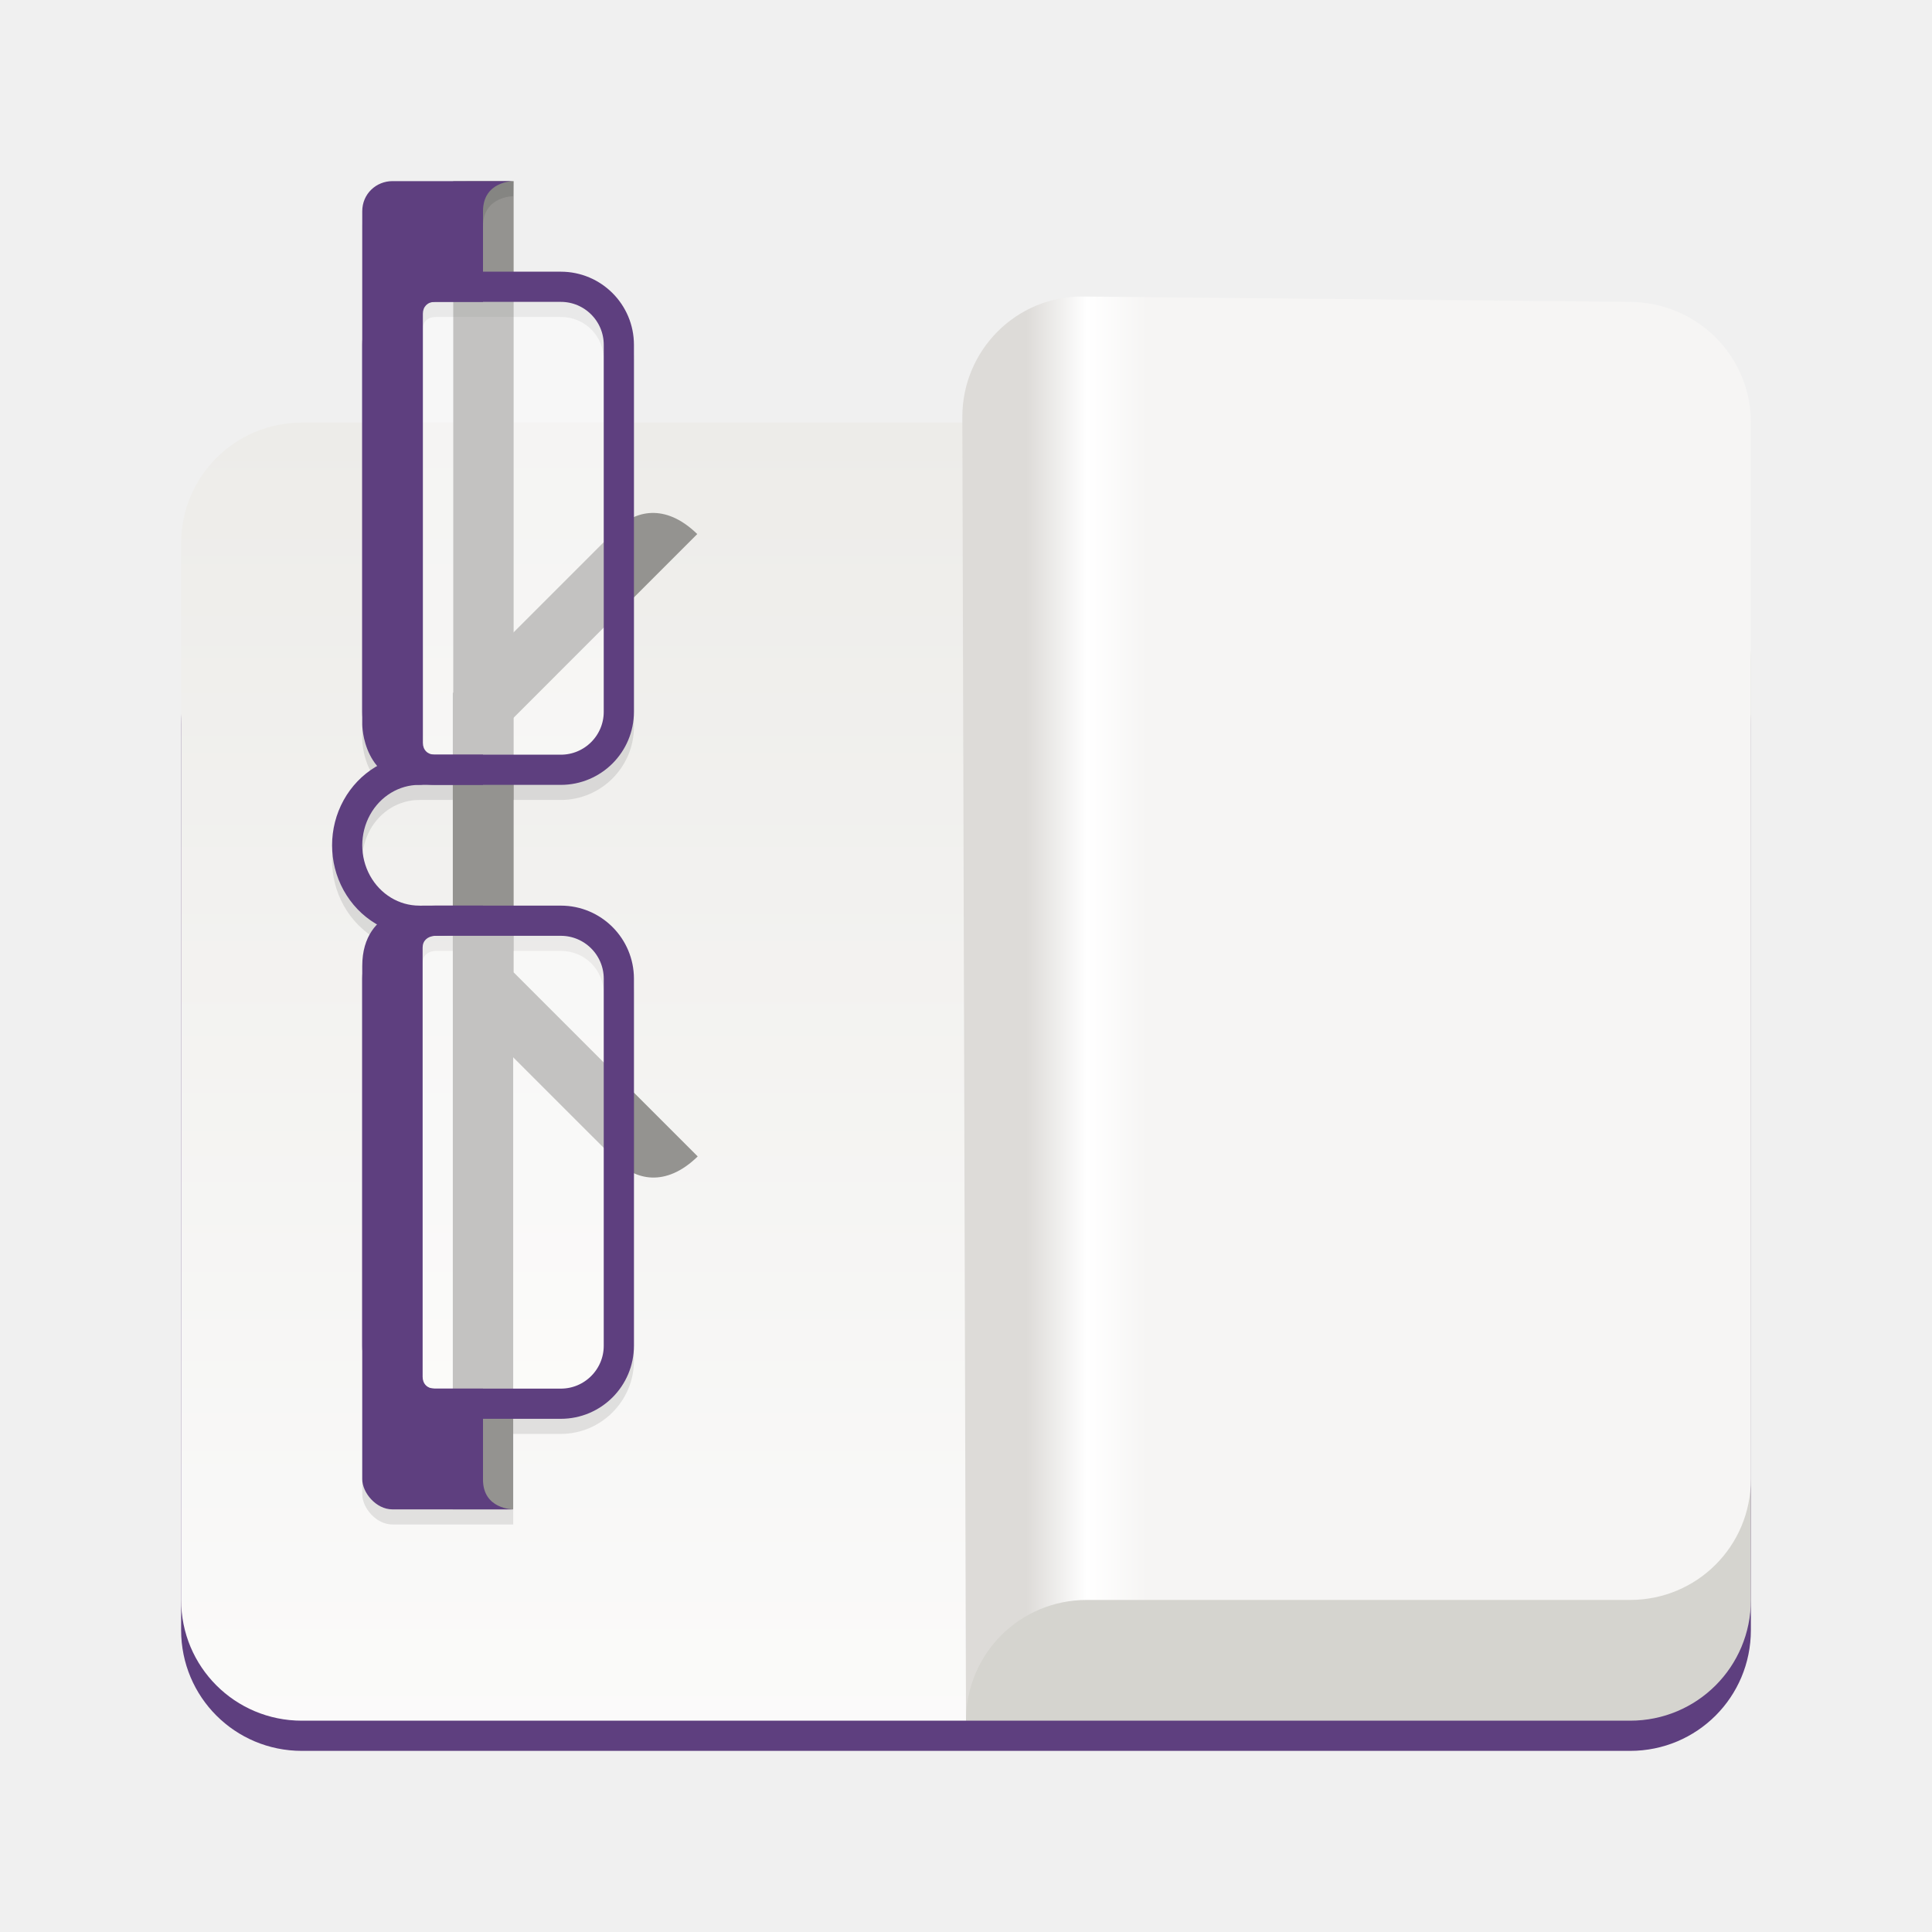
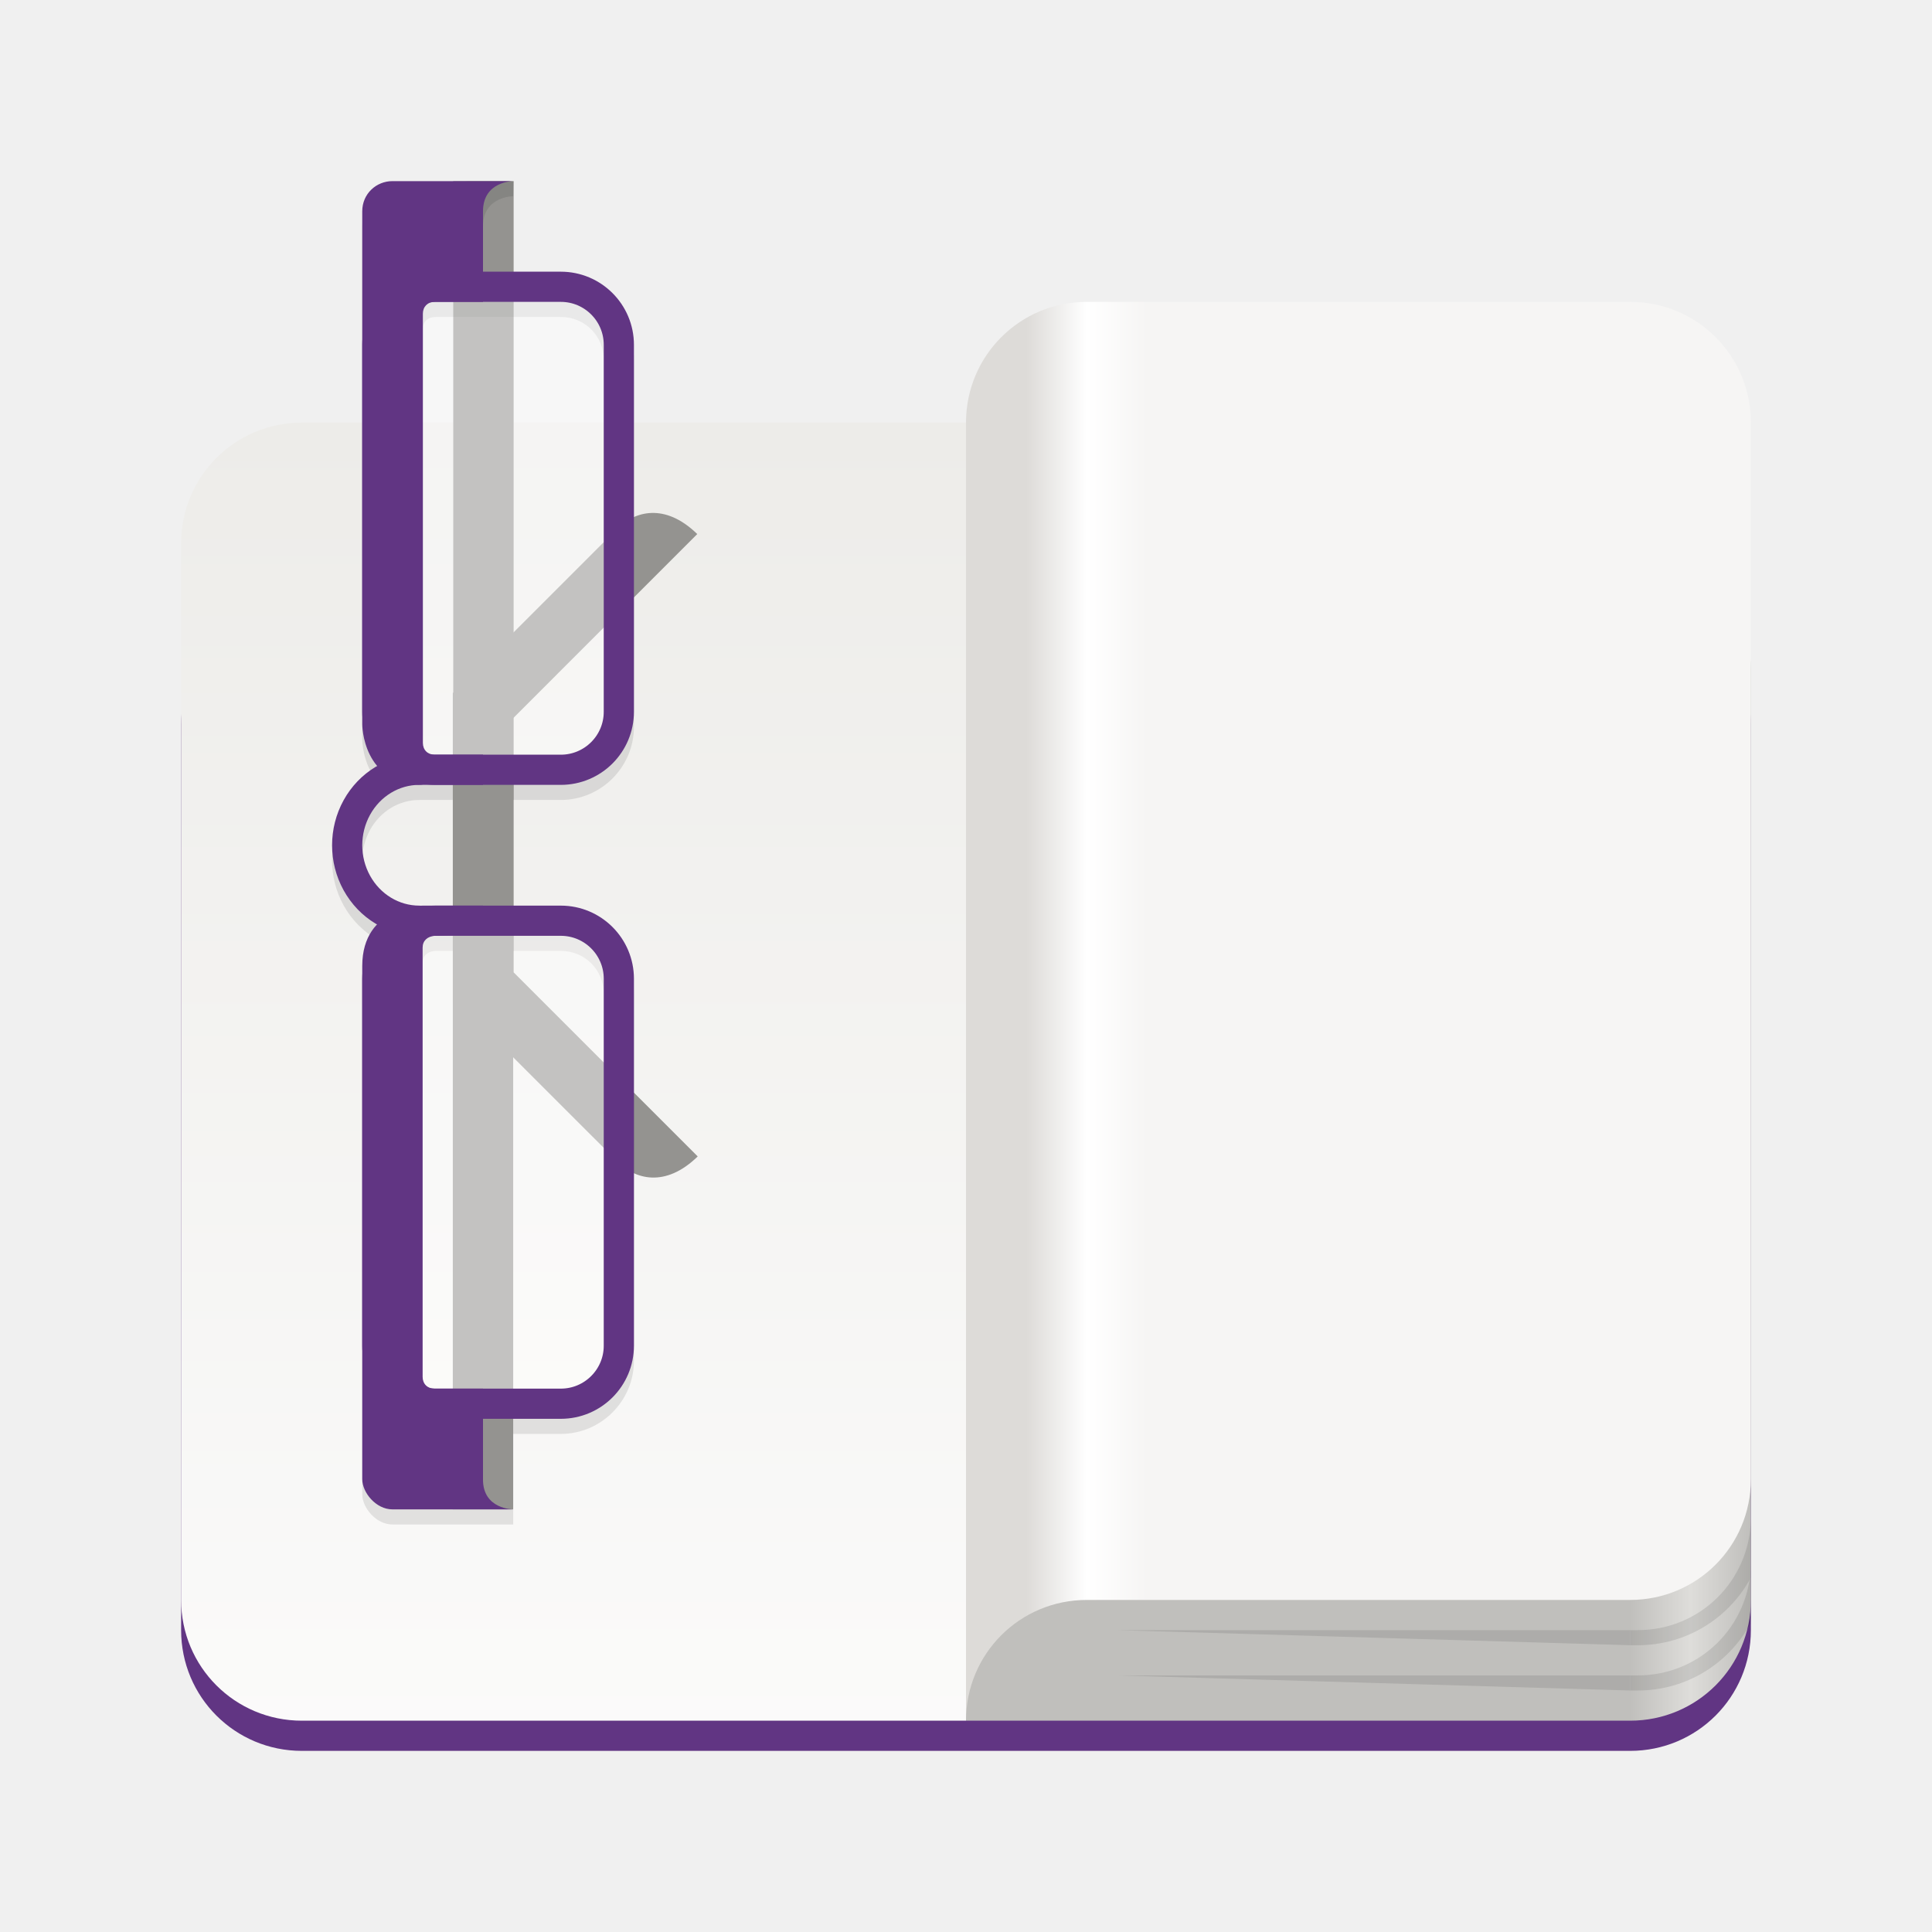
<svg xmlns="http://www.w3.org/2000/svg" xmlns:xlink="http://www.w3.org/1999/xlink" viewBox="0 0 128 128" style="display:inline;enable-background:new" version="1.0" id="svg11300" height="128" width="128">
  <defs id="defs3">
+     <linearGradient id="linearGradient1042">
+       <stop id="stop1038" offset="0" style="stop-color:#c0bfbc;stop-opacity:1" />
+       <stop style="stop-color:#c0bfbc;stop-opacity:1" offset="0.846" id="stop1046" />
+       <stop id="stop1048" offset="0.923" style="stop-color:#deddda;stop-opacity:1" />
+       <stop id="stop1040" offset="1" style="stop-color:#c0bfbc;stop-opacity:1" />
+     </linearGradient>
    <linearGradient id="linearGradient983">
      <stop id="stop978" offset="0" style="stop-color:#edece9;stop-opacity:1" />
      <stop id="stop980" offset="1" style="stop-color:#ffffff;stop-opacity:1" />
-     </linearGradient>
-     <linearGradient gradientUnits="userSpaceOnUse" y2="208.059" x2="480" y1="208.059" x1="32" id="linearGradient5009-8" xlink:href="#linearGradient5007-2" gradientTransform="translate(-31.99999,-180.1183)" />
-     <linearGradient id="linearGradient5007-2">
-       <stop id="stop5003-2" offset="0" style="stop-color:#2dc0af;stop-opacity:1;" />
-       <stop style="stop-color:#2dc0af;stop-opacity:0.949;" offset="0.416" id="stop5011-9" />
-       <stop id="stop5017" offset="0.439" style="stop-color:#1f8277;stop-opacity:0.945" />
-       <stop id="stop5013-0" offset="0.581" style="stop-color:#26a193;stop-opacity:0.929" />
-       <stop style="stop-color:#2dc0af;stop-opacity:0.925;" offset="0.604" id="stop5015-7" />
-       <stop id="stop5005-3" offset="1" style="stop-color:#2dc0af;stop-opacity:0.888" />
-     </linearGradient>
-     <linearGradient id="linearGradient1831">
-       <stop style="stop-color:#d5d4cf;stop-opacity:1" offset="0" id="stop1825" />
-       <stop id="stop1827" offset="0.5" style="stop-color:#ffffff;stop-opacity:1" />
-       <stop style="stop-color:#c8c6c0;stop-opacity:1" offset="1" id="stop1829" />
    </linearGradient>
    <linearGradient id="linearGradient1259">
      <stop style="stop-color:#f6f5f4;stop-opacity:1" offset="0" id="stop1253" />
      <stop id="stop1255" offset="0.5" style="stop-color:#ffffff;stop-opacity:1" />
      <stop style="stop-color:#dddbd8;stop-opacity:1" offset="1" id="stop1257" />
    </linearGradient>
-     <clipPath id="clipPath1341" clipPathUnits="userSpaceOnUse">
-       <path style="fill:#e74747;stroke:none;stroke-width:1px;stroke-linecap:butt;stroke-linejoin:miter;stroke-opacity:1" d="M 376,-188 496,-68 V 302 H 24 v -490 z" id="path1343" />
-     </clipPath>
-     <clipPath id="clipPath2019-7" clipPathUnits="userSpaceOnUse">
-       <path id="path2021-5" d="M 280,124 400,4 392,-276 H 88 v 400 z" style="fill:#e74747;stroke:none;stroke-width:1px;stroke-linecap:butt;stroke-linejoin:miter;stroke-opacity:1" />
-     </clipPath>
-     <linearGradient y2="120" x2="416" y1="120" x1="384" gradientTransform="matrix(0.25,0,0,0.25,20,197)" gradientUnits="userSpaceOnUse" id="linearGradient1017" xlink:href="#linearGradient1831" />
    <linearGradient gradientTransform="matrix(0.25,0,0,0.25,4,221)" y2="366.066" x2="144" y1="-84" x1="144" gradientUnits="userSpaceOnUse" id="linearGradient1019" xlink:href="#linearGradient983" />
    <linearGradient y2="120" x2="416" y1="120" x1="384" gradientTransform="matrix(-0.25,0,0,0.25,172,197)" gradientUnits="userSpaceOnUse" id="linearGradient1021" xlink:href="#linearGradient1259" />
+     <linearGradient gradientUnits="userSpaceOnUse" y2="247" x2="116" y1="247" x1="64" id="linearGradient1044" xlink:href="#linearGradient1042" />
  </defs>
  <g transform="translate(0,-172)" style="display:inline" id="layer1">
    <g style="display:inline" id="layer9">
-       <path style="display:inline;opacity:1;fill:#5e3f7f;fill-opacity:1;stroke:none;stroke-width:6;stroke-linecap:butt;stroke-linejoin:miter;stroke-miterlimit:4;stroke-dasharray:none;stroke-dashoffset:0;stroke-opacity:1;marker:none;marker-start:none;marker-mid:none;marker-end:none;paint-order:normal;enable-background:new" d="m 20,212 c -4.432,0 -8,3.568 -8,8 v 60 c 0,4.432 3.568,8 8,8 h 88 c 4.432,0 8,-3.568 8,-8 v -60 c 0,-4.432 -3.568,-8 -8,-8 z" id="path955" />
-       <path style="display:inline;opacity:1;fill:url(#linearGradient1017);fill-opacity:1;stroke:none;stroke-width:6;stroke-linecap:butt;stroke-linejoin:miter;stroke-miterlimit:4;stroke-dasharray:none;stroke-dashoffset:0;stroke-opacity:1;marker:none;marker-start:none;marker-mid:none;marker-end:none;paint-order:normal;enable-background:new" d="M 63.757,207.396 64,286 h 44 c 4.432,0 8,-3.568 8,-8 v -62.25 c 0,-4.432 -3.568,-8 -8,-8 z" id="path957" />
+       <path style="display:inline;opacity:1;fill:#613583;fill-opacity:1;stroke:none;stroke-width:6;stroke-linecap:butt;stroke-linejoin:miter;stroke-miterlimit:4;stroke-dasharray:none;stroke-dashoffset:0;stroke-opacity:1;marker:none;marker-start:none;marker-mid:none;marker-end:none;paint-order:normal;enable-background:new" d="m 20,212 c -4.432,0 -8,3.568 -8,8 v 60 c 0,4.432 3.568,8 8,8 h 88 c 4.432,0 8,-3.568 8,-8 v -60 c 0,-4.432 -3.568,-8 -8,-8 z" id="path955" />
+       <path style="display:inline;opacity:1;fill:url(#linearGradient1044);fill-opacity:1;stroke:none;stroke-width:6;stroke-linecap:butt;stroke-linejoin:miter;stroke-miterlimit:4;stroke-dasharray:none;stroke-dashoffset:0;stroke-opacity:1;marker:none;marker-start:none;marker-mid:none;marker-end:none;paint-order:normal;enable-background:new" d="m 64,208 v 78 h 44 c 4.432,0 8,-3.568 8,-8 v -61.646 c 0,-4.432 -3.568,-8 -8,-8 z" id="path957" />
      <path style="display:inline;opacity:1;fill:url(#linearGradient1019);fill-opacity:1;stroke:none;stroke-width:6;stroke-linecap:butt;stroke-linejoin:miter;stroke-miterlimit:4;stroke-dasharray:none;stroke-dashoffset:0;stroke-opacity:1;marker:none;marker-start:none;marker-mid:none;marker-end:none;paint-order:normal;enable-background:new" d="m 64,200 v 86 H 20 c -4.432,0 -8,-3.568 -8,-8 v -70 c 0,-4.432 3.568,-8 8,-8 z" id="path959" />
-       <path style="display:inline;opacity:1;fill:url(#linearGradient1021);fill-opacity:1;stroke:none;stroke-width:6;stroke-linecap:butt;stroke-linejoin:miter;stroke-miterlimit:4;stroke-dasharray:none;stroke-dashoffset:0;stroke-opacity:1;marker:none;marker-start:none;marker-mid:none;marker-end:none;paint-order:normal;enable-background:new" d="m 71.757,191.646 c -4.432,-0.043 -8.012,3.568 -8,8 L 64,286 c 0,-4.432 3.568,-8 8,-8 h 36 c 4.432,0 8,-3.568 8,-8 v -70 c 0,-4.432 -3.568,-7.957 -8,-8 z" id="path961" />
+       <path style="display:inline;opacity:1;fill:url(#linearGradient1021);fill-opacity:1;stroke:none;stroke-width:6;stroke-linecap:butt;stroke-linejoin:miter;stroke-miterlimit:4;stroke-dasharray:none;stroke-dashoffset:0;stroke-opacity:1;marker:none;marker-start:none;marker-mid:none;marker-end:none;paint-order:normal;enable-background:new" d="m 72,192 c -4.432,0 -8,3.568 -8,8 v 86 c 0,-4.432 3.568,-8 8,-8 h 36 c 4.432,0 8,-3.568 8,-8 v -70 c 0,-4.432 -3.568,-8 -8,-8 z" id="path961" />
      <path style="color:#000000;font-style:normal;font-variant:normal;font-weight:normal;font-stretch:normal;font-size:medium;line-height:normal;font-family:sans-serif;font-variant-ligatures:normal;font-variant-position:normal;font-variant-caps:normal;font-variant-numeric:normal;font-variant-alternates:normal;font-feature-settings:normal;text-indent:0;text-align:start;text-decoration:none;text-decoration-line:none;text-decoration-style:solid;text-decoration-color:#000000;letter-spacing:normal;word-spacing:normal;text-transform:none;writing-mode:lr-tb;direction:ltr;text-orientation:mixed;dominant-baseline:auto;baseline-shift:baseline;text-anchor:start;white-space:normal;shape-padding:0;clip-rule:nonzero;display:inline;overflow:visible;visibility:visible;opacity:1;isolation:auto;mix-blend-mode:normal;color-interpolation:sRGB;color-interpolation-filters:linearRGB;solid-color:#000000;solid-opacity:1;fill:#949390;fill-opacity:1;fill-rule:nonzero;stroke:none;stroke-width:4;stroke-linecap:butt;stroke-linejoin:miter;stroke-miterlimit:4;stroke-dasharray:none;stroke-dashoffset:0;stroke-opacity:1;color-rendering:auto;image-rendering:auto;shape-rendering:auto;text-rendering:auto;enable-background:accumulate" d="m 46.225,248.617 c -2.164,2.111 -4.164,1.492 -5.281,0.375 L 30.029,238.079 V 184 h 4 v 52.421 z" id="path967" />
      <path id="path1064" d="m 26,185 c -1.043,0.209 -2,0.828 -2,2 v 8.846 24.309 V 221 c 0,0 0.002,1.578 0.994,2.752 -0.916,0.525 -1.695,1.299 -2.229,2.266 -1.021,1.851 -1.021,4.114 0,5.965 0.532,0.964 1.308,1.737 2.221,2.262 C 24.42,234.836 24,235.706 24,237 v 0.846 24.309 V 271 c 0,0.88 0.905,2 2,2 h 8 l -10e-7,-1 L 32,267 h 5.154 C 39.821,267 42,264.821 42,262.154 V 237.846 C 42,235.179 39.821,233 37.154,233 H 32 28.846 28 c 0,0 -0.077,0.008 -0.086,0.008 C 27.869,233.002 27.823,233 27.777,233 c -1.334,0 -2.574,-0.74 -3.26,-1.982 -0.685,-1.243 -0.685,-2.792 0,-4.035 C 25.203,225.74 26.444,225 27.777,225 c 0.04,3.7e-4 0.08,-0.002 0.119,-0.006 C 27.933,224.995 27.963,225 28,225 H 28.846 32 37.154 C 39.821,225 42,222.821 42,220.154 V 195.846 C 42,193.179 39.821,191 37.154,191 H 32 v -4 c 0,-2 2,-2 2,-2 l 0.029,-1 H 31 Z m 2.846,8 H 32 37.154 C 38.748,193 40,194.252 40,195.846 v 24.309 C 40,221.748 38.748,223 37.154,223 H 32 28.846 c -0.034,0 -0.066,-0.009 -0.1,-0.01 -0.436,-0.026 -0.73,-0.326 -0.73,-0.775 v -28.43 c 0,-0.449 0.294,-0.75 0.73,-0.775 0.034,-10e-4 0.065,-0.01 0.1,-0.01 z m 0,42 h 8.309 C 38.748,235 40,236.252 40,237.846 v 24.309 C 40,263.748 38.748,265 37.154,265 H 32 28.846 c -0.046,0 -0.089,-0.012 -0.135,-0.014 C 28.286,264.952 28,264.657 28,264.215 v -28.43 c 0,-0.453 0.301,-0.715 0.742,-0.775 0.035,-0.001 0.068,-0.01 0.104,-0.01 z" style="color:#000000;font-style:normal;font-variant:normal;font-weight:normal;font-stretch:normal;font-size:medium;line-height:normal;font-family:sans-serif;font-variant-ligatures:normal;font-variant-position:normal;font-variant-caps:normal;font-variant-numeric:normal;font-variant-alternates:normal;font-feature-settings:normal;text-indent:0;text-align:start;text-decoration:none;text-decoration-line:none;text-decoration-style:solid;text-decoration-color:#000000;letter-spacing:normal;word-spacing:normal;text-transform:none;writing-mode:lr-tb;direction:ltr;text-orientation:mixed;dominant-baseline:auto;baseline-shift:baseline;text-anchor:start;white-space:normal;shape-padding:0;clip-rule:nonzero;display:inline;overflow:visible;visibility:visible;opacity:0.1;isolation:auto;mix-blend-mode:normal;color-interpolation:sRGB;color-interpolation-filters:linearRGB;solid-color:#000000;solid-opacity:1;vector-effect:none;fill:#000000;fill-opacity:1;fill-rule:nonzero;stroke:none;stroke-width:2;stroke-linecap:round;stroke-linejoin:miter;stroke-miterlimit:4;stroke-dasharray:none;stroke-dashoffset:0;stroke-opacity:1;marker:none;paint-order:normal;color-rendering:auto;image-rendering:auto;shape-rendering:auto;text-rendering:auto;enable-background:accumulate" />
      <path style="color:#000000;font-style:normal;font-variant:normal;font-weight:normal;font-stretch:normal;font-size:medium;line-height:normal;font-family:sans-serif;font-variant-ligatures:normal;font-variant-position:normal;font-variant-caps:normal;font-variant-numeric:normal;font-variant-alternates:normal;font-feature-settings:normal;text-indent:0;text-align:start;text-decoration:none;text-decoration-line:none;text-decoration-style:solid;text-decoration-color:#000000;letter-spacing:normal;word-spacing:normal;text-transform:none;writing-mode:lr-tb;direction:ltr;text-orientation:mixed;dominant-baseline:auto;baseline-shift:baseline;text-anchor:start;white-space:normal;shape-padding:0;clip-rule:nonzero;display:inline;overflow:visible;visibility:visible;opacity:1;isolation:auto;mix-blend-mode:normal;color-interpolation:sRGB;color-interpolation-filters:linearRGB;solid-color:#000000;solid-opacity:1;fill:#949390;fill-opacity:1;fill-rule:nonzero;stroke:none;stroke-width:4;stroke-linecap:butt;stroke-linejoin:miter;stroke-miterlimit:4;stroke-dasharray:none;stroke-dashoffset:0;stroke-opacity:1;color-rendering:auto;image-rendering:auto;shape-rendering:auto;text-rendering:auto;enable-background:accumulate" d="m 46.195,207.383 c -2.164,-2.111 -4.164,-1.492 -5.281,-0.375 L 30,217.921 V 272 h 4 v -52.421 z" id="path969" />
      <g style="display:inline;enable-background:new" id="g989" transform="matrix(0,0.25,-0.25,0,52.58741,361.875)">
-         <path style="opacity:1;fill:none;fill-opacity:1;stroke:#5e3f7f;stroke-width:8;stroke-linecap:round;stroke-linejoin:miter;stroke-miterlimit:4;stroke-dasharray:none;stroke-dashoffset:0;stroke-opacity:1;marker:none;marker-start:none;marker-mid:none;marker-end:none;paint-order:normal" id="path971" d="m -515.5,99.242 a 20,19.102 0 0 1 -10,16.543 20,19.102 0 0 1 -20,0 20,19.102 0 0 1 -10,-16.543" />
+         <path style="opacity:1;fill:none;fill-opacity:1;stroke:#613583;stroke-width:8;stroke-linecap:round;stroke-linejoin:miter;stroke-miterlimit:4;stroke-dasharray:none;stroke-dashoffset:0;stroke-opacity:1;marker:none;marker-start:none;marker-mid:none;marker-end:none;paint-order:normal" id="path971" d="m -515.5,99.242 a 20,19.102 0 0 1 -10,16.543 20,19.102 0 0 1 -20,0 20,19.102 0 0 1 -10,-16.543" />
        <rect ry="9.078" rx="9.078" y="46.35" x="-515.5" height="56" width="128" id="rect973" style="opacity:1;fill:#ffffff;fill-opacity:0.441;stroke:none;stroke-width:1px;stroke-linecap:butt;stroke-linejoin:miter;stroke-miterlimit:4;stroke-dasharray:none;stroke-dashoffset:0;stroke-opacity:1;marker:none;marker-start:none;marker-mid:none;marker-end:none;paint-order:normal" />
-         <rect transform="scale(-1,1)" style="opacity:1;fill:none;fill-opacity:1;stroke:#5e3f7f;stroke-width:8;stroke-linecap:round;stroke-linejoin:miter;stroke-miterlimit:4;stroke-dasharray:none;stroke-dashoffset:0;stroke-opacity:1;marker:none;marker-start:none;marker-mid:none;marker-end:none;paint-order:normal" id="rect981" width="128" height="64" x="387.5" y="46.35" rx="15.38" ry="15.38" />
+         <rect transform="scale(-1,1)" style="opacity:1;fill:none;fill-opacity:1;stroke:#613583;stroke-width:8;stroke-linecap:round;stroke-linejoin:miter;stroke-miterlimit:4;stroke-dasharray:none;stroke-dashoffset:0;stroke-opacity:1;marker:none;marker-start:none;marker-mid:none;marker-end:none;paint-order:normal" id="rect981" width="128" height="64" x="387.5" y="46.35" rx="15.38" ry="15.38" />
        <rect style="opacity:1;fill:#ffffff;fill-opacity:0.441;stroke:none;stroke-width:1px;stroke-linecap:butt;stroke-linejoin:miter;stroke-miterlimit:4;stroke-dasharray:none;stroke-dashoffset:0;stroke-opacity:1;marker:none;marker-start:none;marker-mid:none;marker-end:none;paint-order:normal" id="rect983" width="128" height="56" x="-683.5" y="46.35" rx="9.078" ry="9.078" />
-         <rect ry="15.38" rx="15.38" y="46.35" x="555.5" height="64" width="128" id="rect987" style="opacity:1;fill:none;fill-opacity:1;stroke:#5e3f7f;stroke-width:8;stroke-linecap:round;stroke-linejoin:miter;stroke-miterlimit:4;stroke-dasharray:none;stroke-dashoffset:0;stroke-opacity:1;marker:none;marker-start:none;marker-mid:none;marker-end:none;paint-order:normal" transform="scale(-1,1)" />
-         <path transform="matrix(0,-4,4,0,-759.5,210.3496)" id="path975" d="m 26,12 c -1.063,0 -2,0.828 -2,2 l -1e-6,34 c 0,0 0,4 4,4 h 4 v -2 h -3.199 c -0.469,0 -0.785,-0.316 -0.785,-0.785 V 20.785 C 28.016,20.316 28.332,20 28.801,20 H 32 l -1e-6,-6 c 0,-2 2,-2 2,-2 z m 6,48 h -4 c 0,0 -4,0 -4,4 L 24,98 c 0,0.88 0.905,2 2,2 h 8 c 0,0 -2.02,-1.02e-4 -2,-2 l 10e-7,-6 H 28.785 C 28.316,92 28,91.684 28,91.215 V 62.785 C 28,62.316 28.319,62.048 28.785,62 l 3.215,-0.125 z" style="color:#000000;font-style:normal;font-variant:normal;font-weight:normal;font-stretch:normal;font-size:medium;line-height:normal;font-family:sans-serif;font-variant-ligatures:normal;font-variant-position:normal;font-variant-caps:normal;font-variant-numeric:normal;font-variant-alternates:normal;font-feature-settings:normal;text-indent:0;text-align:start;text-decoration:none;text-decoration-line:none;text-decoration-style:solid;text-decoration-color:#000000;letter-spacing:normal;word-spacing:normal;text-transform:none;writing-mode:lr-tb;direction:ltr;text-orientation:mixed;dominant-baseline:auto;baseline-shift:baseline;text-anchor:start;white-space:normal;shape-padding:0;clip-rule:nonzero;display:inline;overflow:visible;visibility:visible;opacity:1;isolation:auto;mix-blend-mode:normal;color-interpolation:sRGB;color-interpolation-filters:linearRGB;solid-color:#000000;solid-opacity:1;fill:#5e3f7f;fill-opacity:1;fill-rule:nonzero;stroke:none;stroke-width:4;stroke-linecap:round;stroke-linejoin:miter;stroke-miterlimit:4;stroke-dasharray:none;stroke-dashoffset:0;stroke-opacity:1;marker:none;paint-order:normal;color-rendering:auto;image-rendering:auto;shape-rendering:auto;text-rendering:auto;enable-background:accumulate" />
+         <rect ry="15.38" rx="15.38" y="46.35" x="555.5" height="64" width="128" id="rect987" style="opacity:1;fill:none;fill-opacity:1;stroke:#613583;stroke-width:8;stroke-linecap:round;stroke-linejoin:miter;stroke-miterlimit:4;stroke-dasharray:none;stroke-dashoffset:0;stroke-opacity:1;marker:none;marker-start:none;marker-mid:none;marker-end:none;paint-order:normal" transform="scale(-1,1)" />
+         <path transform="matrix(0,-4,4,0,-759.5,210.3496)" id="path975" d="m 26,12 c -1.063,0 -2,0.828 -2,2 l -1e-6,34 c 0,0 0,4 4,4 h 4 v -2 h -3.199 c -0.469,0 -0.785,-0.316 -0.785,-0.785 V 20.785 C 28.016,20.316 28.332,20 28.801,20 H 32 l -1e-6,-6 c 0,-2 2,-2 2,-2 z m 6,48 h -4 c 0,0 -4,0 -4,4 L 24,98 c 0,0.88 0.905,2 2,2 h 8 c 0,0 -2.02,-1.02e-4 -2,-2 l 10e-7,-6 H 28.785 C 28.316,92 28,91.684 28,91.215 V 62.785 C 28,62.316 28.319,62.048 28.785,62 l 3.215,-0.125 z" style="color:#000000;font-style:normal;font-variant:normal;font-weight:normal;font-stretch:normal;font-size:medium;line-height:normal;font-family:sans-serif;font-variant-ligatures:normal;font-variant-position:normal;font-variant-caps:normal;font-variant-numeric:normal;font-variant-alternates:normal;font-feature-settings:normal;text-indent:0;text-align:start;text-decoration:none;text-decoration-line:none;text-decoration-style:solid;text-decoration-color:#000000;letter-spacing:normal;word-spacing:normal;text-transform:none;writing-mode:lr-tb;direction:ltr;text-orientation:mixed;dominant-baseline:auto;baseline-shift:baseline;text-anchor:start;white-space:normal;shape-padding:0;clip-rule:nonzero;display:inline;overflow:visible;visibility:visible;opacity:1;isolation:auto;mix-blend-mode:normal;color-interpolation:sRGB;color-interpolation-filters:linearRGB;solid-color:#000000;solid-opacity:1;fill:#613583;fill-opacity:1;fill-rule:nonzero;stroke:none;stroke-width:4;stroke-linecap:round;stroke-linejoin:miter;stroke-miterlimit:4;stroke-dasharray:none;stroke-dashoffset:0;stroke-opacity:1;marker:none;paint-order:normal;color-rendering:auto;image-rendering:auto;shape-rendering:auto;text-rendering:auto;enable-background:accumulate" />
      </g>
+     </g>
+     <g style="opacity:0.1" id="g1036">
+       <path style="display:inline;fill:#000000;fill-opacity:1;stroke:none;stroke-width:1px;stroke-linecap:butt;stroke-linejoin:miter;stroke-opacity:1;enable-background:new" d="M 116,272.654 C 115.918,276.745 112.619,280 108.508,280 h -0.5 v 1 h 0.5 c 3.246,0 6.06,-1.813 7.492,-4.482 z M 74,280 l 34,1 v -1 z" id="path1247" />
+       <path style="display:inline;fill:#000000;fill-opacity:1;stroke:none;stroke-width:1px;stroke-linecap:butt;stroke-linejoin:miter;stroke-opacity:1;enable-background:new" d="M 116,275.654 C 115.918,279.745 112.619,283 108.508,283 h -0.5 v 1 h 0.5 c 3.224,0 6.022,-1.788 7.463,-4.428 C 115.984,279.383 116,279.193 116,279 Z M 74,283 l 34,1 v -1 z" id="path1245" />
    </g>
  </g>
</svg>
